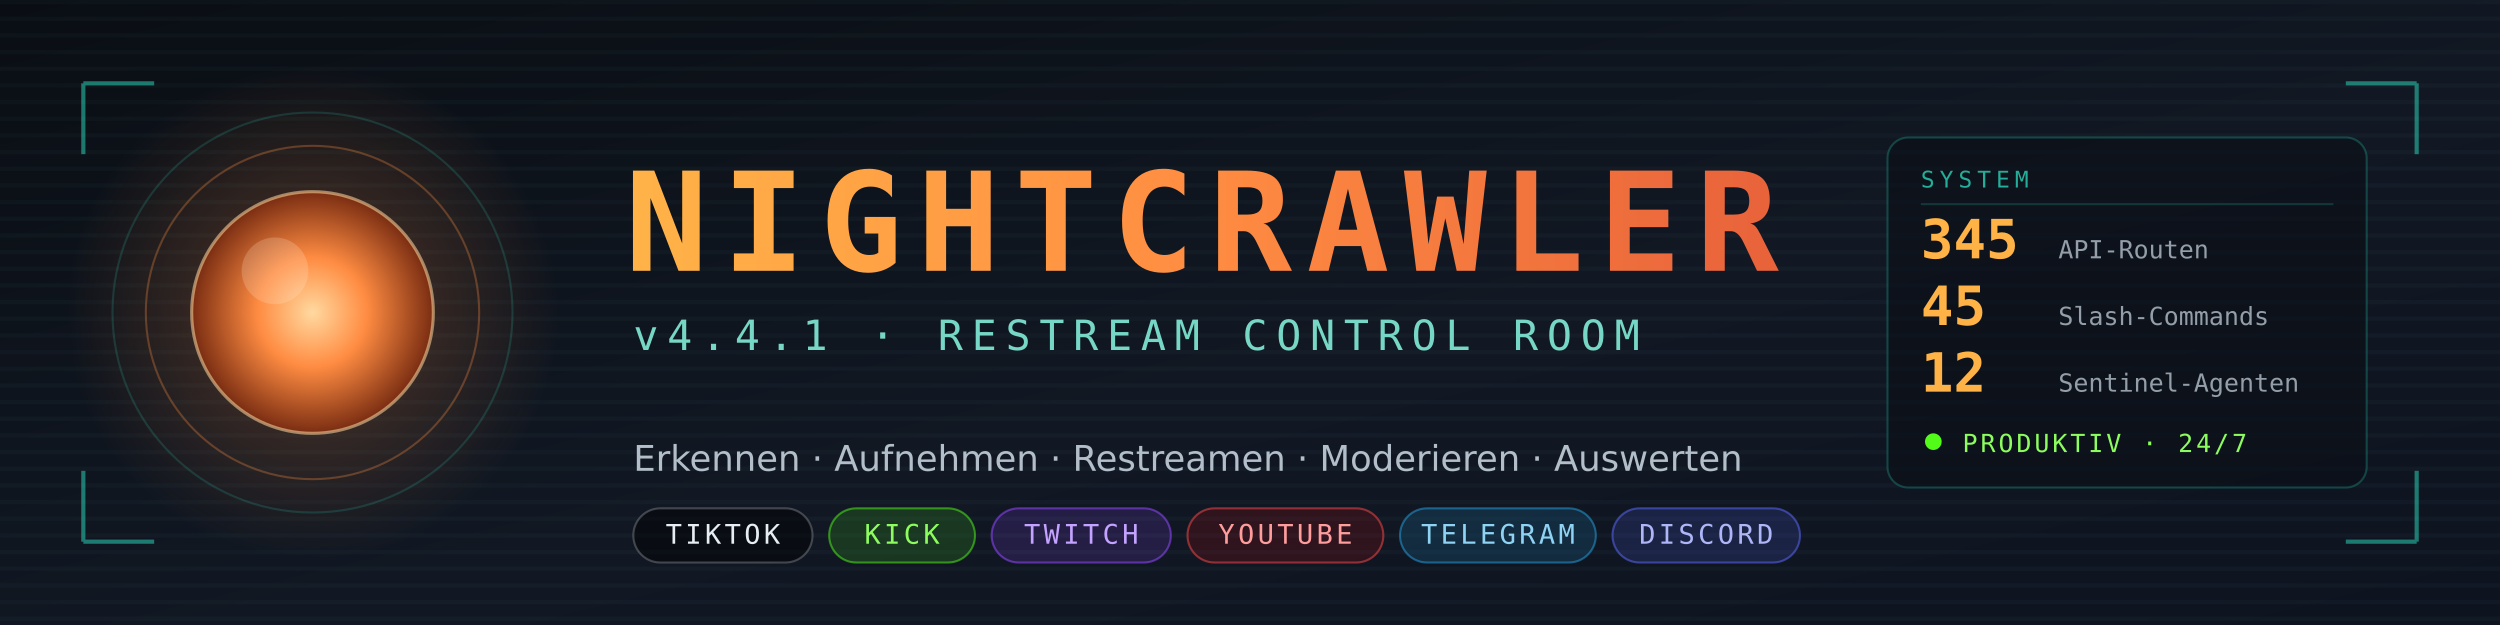
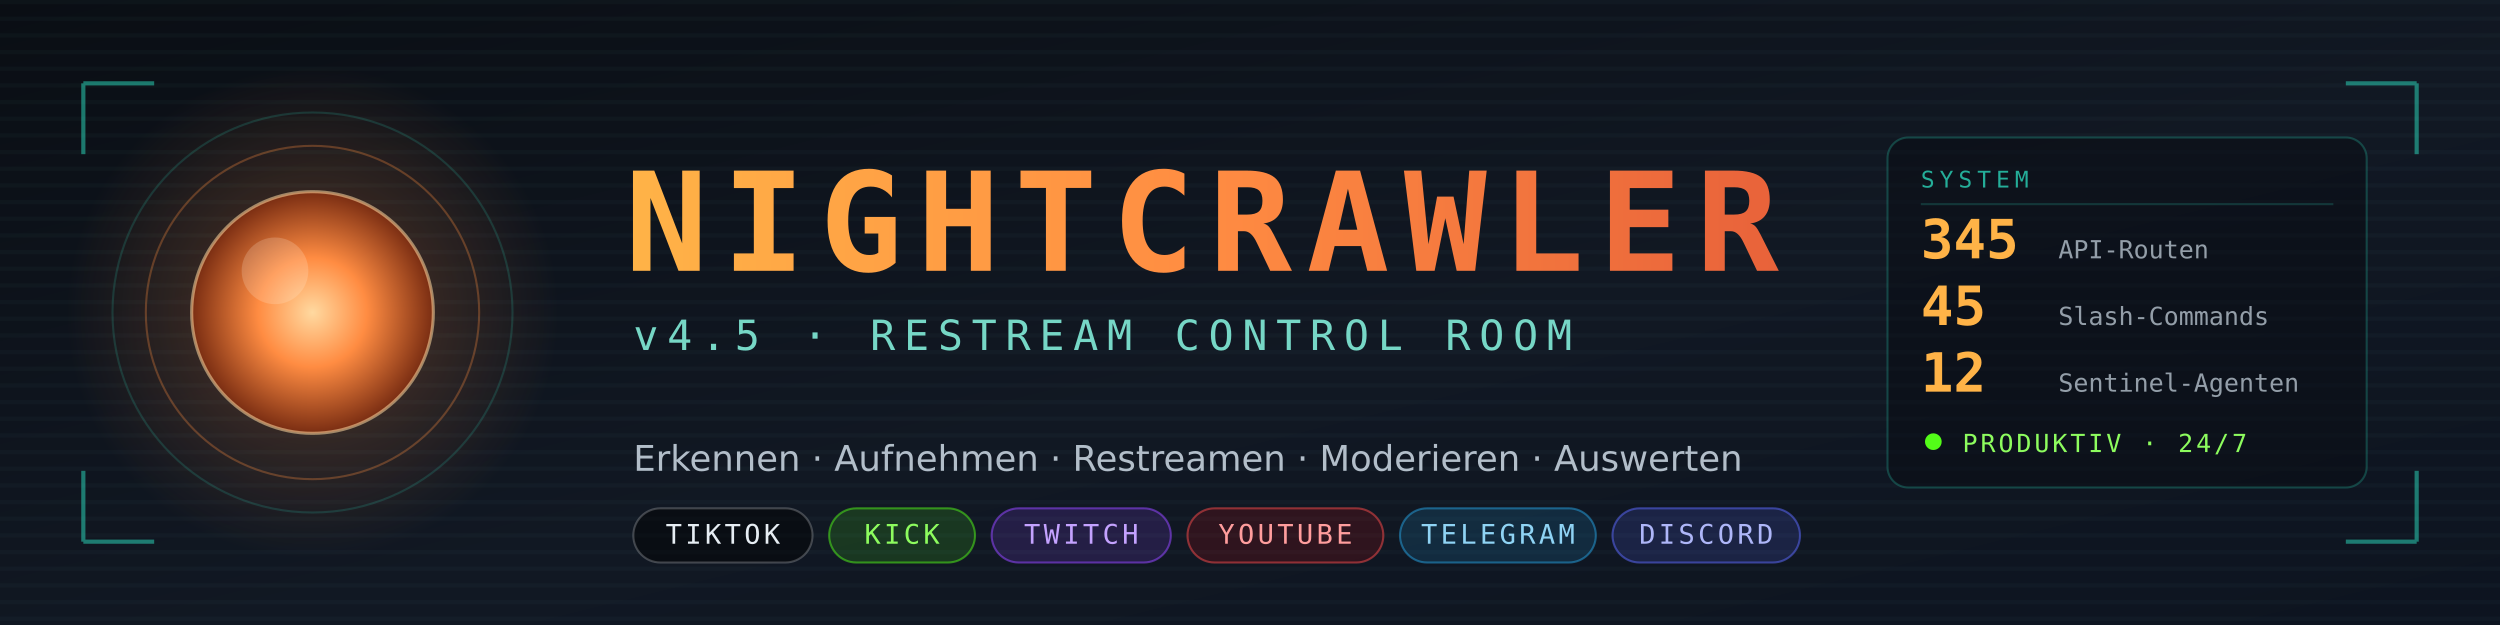
<svg xmlns="http://www.w3.org/2000/svg" viewBox="0 0 1200 300" width="1200" height="300" role="img" aria-label="NIGHTCRAWLER — Restream Control Room">
  <defs>
    <linearGradient id="bg" x1="0" y1="0" x2="1" y2="1">
      <stop offset="0%" stop-color="#0a0e14" />
      <stop offset="55%" stop-color="#111823" />
      <stop offset="100%" stop-color="#0d1420" />
    </linearGradient>
    <linearGradient id="amber" x1="0" y1="0" x2="1" y2="0">
      <stop offset="0%" stop-color="#ffb347" />
      <stop offset="50%" stop-color="#ff8c42" />
      <stop offset="100%" stop-color="#e8623a" />
    </linearGradient>
    <radialGradient id="orb" cx="50%" cy="50%" r="50%">
      <stop offset="0%" stop-color="#ffd9a0" />
      <stop offset="45%" stop-color="#ff8c42" />
      <stop offset="100%" stop-color="#7a2d12" />
    </radialGradient>
    <radialGradient id="glow" cx="50%" cy="50%" r="50%">
      <stop offset="0%" stop-color="#ff8c42" stop-opacity="0.30" />
      <stop offset="100%" stop-color="#ff8c42" stop-opacity="0" />
    </radialGradient>
    <linearGradient id="fade" x1="0" y1="0" x2="1" y2="0">
      <stop offset="0%" stop-color="#2de1c2" stop-opacity="0.85" />
      <stop offset="100%" stop-color="#2de1c2" stop-opacity="0.05" />
    </linearGradient>
  </defs>
  <rect width="1200" height="300" fill="url(#bg)" />
  <g fill="#7fe7d4" fill-opacity="0.030">
    <rect x="0" y="0" width="1200" height="2" />
    <rect x="0" y="8" width="1200" height="2" />
    <rect x="0" y="16" width="1200" height="2" />
    <rect x="0" y="24" width="1200" height="2" />
    <rect x="0" y="32" width="1200" height="2" />
    <rect x="0" y="40" width="1200" height="2" />
    <rect x="0" y="48" width="1200" height="2" />
    <rect x="0" y="56" width="1200" height="2" />
    <rect x="0" y="64" width="1200" height="2" />
    <rect x="0" y="72" width="1200" height="2" />
    <rect x="0" y="80" width="1200" height="2" />
    <rect x="0" y="88" width="1200" height="2" />
    <rect x="0" y="96" width="1200" height="2" />
    <rect x="0" y="104" width="1200" height="2" />
    <rect x="0" y="112" width="1200" height="2" />
    <rect x="0" y="120" width="1200" height="2" />
    <rect x="0" y="128" width="1200" height="2" />
    <rect x="0" y="136" width="1200" height="2" />
    <rect x="0" y="144" width="1200" height="2" />
    <rect x="0" y="152" width="1200" height="2" />
    <rect x="0" y="160" width="1200" height="2" />
    <rect x="0" y="168" width="1200" height="2" />
    <rect x="0" y="176" width="1200" height="2" />
    <rect x="0" y="184" width="1200" height="2" />
    <rect x="0" y="192" width="1200" height="2" />
    <rect x="0" y="200" width="1200" height="2" />
    <rect x="0" y="208" width="1200" height="2" />
    <rect x="0" y="216" width="1200" height="2" />
    <rect x="0" y="224" width="1200" height="2" />
    <rect x="0" y="232" width="1200" height="2" />
    <rect x="0" y="240" width="1200" height="2" />
    <rect x="0" y="248" width="1200" height="2" />
    <rect x="0" y="256" width="1200" height="2" />
    <rect x="0" y="264" width="1200" height="2" />
    <rect x="0" y="272" width="1200" height="2" />
    <rect x="0" y="280" width="1200" height="2" />
    <rect x="0" y="288" width="1200" height="2" />
    <rect x="0" y="296" width="1200" height="2" />
  </g>
  <circle cx="150" cy="150" r="118" fill="url(#glow)" />
  <circle cx="150" cy="150" r="58" fill="url(#orb)" />
  <circle cx="150" cy="150" r="58" fill="none" stroke="#ffd9a0" stroke-opacity="0.55" stroke-width="1.5" />
  <circle cx="150" cy="150" r="80" fill="none" stroke="#ff8c42" stroke-opacity="0.30" stroke-width="1" />
  <circle cx="150" cy="150" r="96" fill="none" stroke="#2de1c2" stroke-opacity="0.16" stroke-width="1" />
  <circle cx="132" cy="130" r="16" fill="#fff3e0" fill-opacity="0.20" />
  <g stroke="#2de1c2" stroke-opacity="0.5" stroke-width="2" fill="none">
    <path d="M40 40 h34 M40 40 v34" />
    <path d="M1160 40 h-34 M1160 40 v34" />
    <path d="M40 260 h34 M40 260 v-34" />
    <path d="M1160 260 h-34 M1160 260 v-34" />
  </g>
  <text x="300" y="130" font-family="'DejaVu Sans Mono',ui-monospace,SFMono-Regular,Menlo,Consolas,monospace" font-size="66" font-weight="bold" letter-spacing="7" fill="url(#amber)">NIGHTCRAWLER</text>
-   <text x="304" y="168" font-family="'DejaVu Sans Mono',ui-monospace,SFMono-Regular,Menlo,Consolas,monospace" font-size="20" letter-spacing="4.2" fill="#7fe7d4" fill-opacity="0.92">v4.4.1  ·  RESTREAM CONTROL ROOM</text>
+   <text x="304" y="168" font-family="'DejaVu Sans Mono',ui-monospace,SFMono-Regular,Menlo,Consolas,monospace" font-size="20" letter-spacing="4.2" fill="#7fe7d4" fill-opacity="0.92">v4.5  ·  RESTREAM CONTROL ROOM</text>
  <line x1="304" y1="192" x2="1120" y2="192" stroke="url(#fade)" stroke-width="1.5" />
  <text x="304" y="226" font-family="'DejaVu Sans',system-ui,-apple-system,Segoe UI,Roboto,sans-serif" font-size="17" fill="#c8d4e0" fill-opacity="0.88">Erkennen · Aufnehmen · Restreamen · Moderieren · Auswerten</text>
  <g font-family="'DejaVu Sans Mono',ui-monospace,monospace" font-size="13" letter-spacing="1.6">
    <rect x="304" y="244" width="86" height="26" rx="13" fill="#000000" fill-opacity="0.45" stroke="#ffffff" stroke-opacity="0.22" />
    <text x="347" y="261" fill="#e6edf3" text-anchor="middle">TIKTOK</text>
    <rect x="398" y="244" width="70" height="26" rx="13" fill="#53fc18" fill-opacity="0.14" stroke="#53fc18" stroke-opacity="0.5" />
    <text x="433" y="261" fill="#8dfc5e" text-anchor="middle">KICK</text>
    <rect x="476" y="244" width="86" height="26" rx="13" fill="#9146ff" fill-opacity="0.16" stroke="#9146ff" stroke-opacity="0.55" />
    <text x="519" y="261" fill="#c4a2ff" text-anchor="middle">TWITCH</text>
    <rect x="570" y="244" width="94" height="26" rx="13" fill="#ff0000" fill-opacity="0.13" stroke="#ff4d4d" stroke-opacity="0.5" />
    <text x="617" y="261" fill="#ff9d9d" text-anchor="middle">YOUTUBE</text>
    <rect x="672" y="244" width="94" height="26" rx="13" fill="#26a5e4" fill-opacity="0.15" stroke="#26a5e4" stroke-opacity="0.5" />
    <text x="719" y="261" fill="#8fd3f4" text-anchor="middle">TELEGRAM</text>
    <rect x="774" y="244" width="90" height="26" rx="13" fill="#5865f2" fill-opacity="0.17" stroke="#5865f2" stroke-opacity="0.55" />
    <text x="819" y="261" fill="#aeb6f8" text-anchor="middle">DISCORD</text>
  </g>
  <g font-family="'DejaVu Sans Mono',ui-monospace,monospace">
    <rect x="906" y="66" width="230" height="168" rx="10" fill="#0a0e14" fill-opacity="0.55" stroke="#2de1c2" stroke-opacity="0.24" stroke-width="1" />
    <text x="922" y="90" font-size="11" letter-spacing="2.4" fill="#2de1c2" fill-opacity="0.75">SYSTEM</text>
    <line x1="922" y1="98" x2="1120" y2="98" stroke="#2de1c2" stroke-opacity="0.18" stroke-width="1" />
    <text x="922" y="124" font-size="26" font-weight="bold" fill="#ffb347">345</text>
    <text x="988" y="124" font-size="12" fill="#c8d4e0" fill-opacity="0.72">API-Routen</text>
    <text x="922" y="156" font-size="26" font-weight="bold" fill="#ffb347">45</text>
    <text x="988" y="156" font-size="12" fill="#c8d4e0" fill-opacity="0.72">Slash-Commands</text>
    <text x="922" y="188" font-size="26" font-weight="bold" fill="#ffb347">12</text>
    <text x="988" y="188" font-size="12" fill="#c8d4e0" fill-opacity="0.72">Sentinel-Agenten</text>
    <circle cx="928" cy="212" r="4" fill="#53fc18" />
    <text x="942" y="217" font-size="12" letter-spacing="1.4" fill="#8dfc5e">PRODUKTIV · 24/7</text>
  </g>
</svg>
